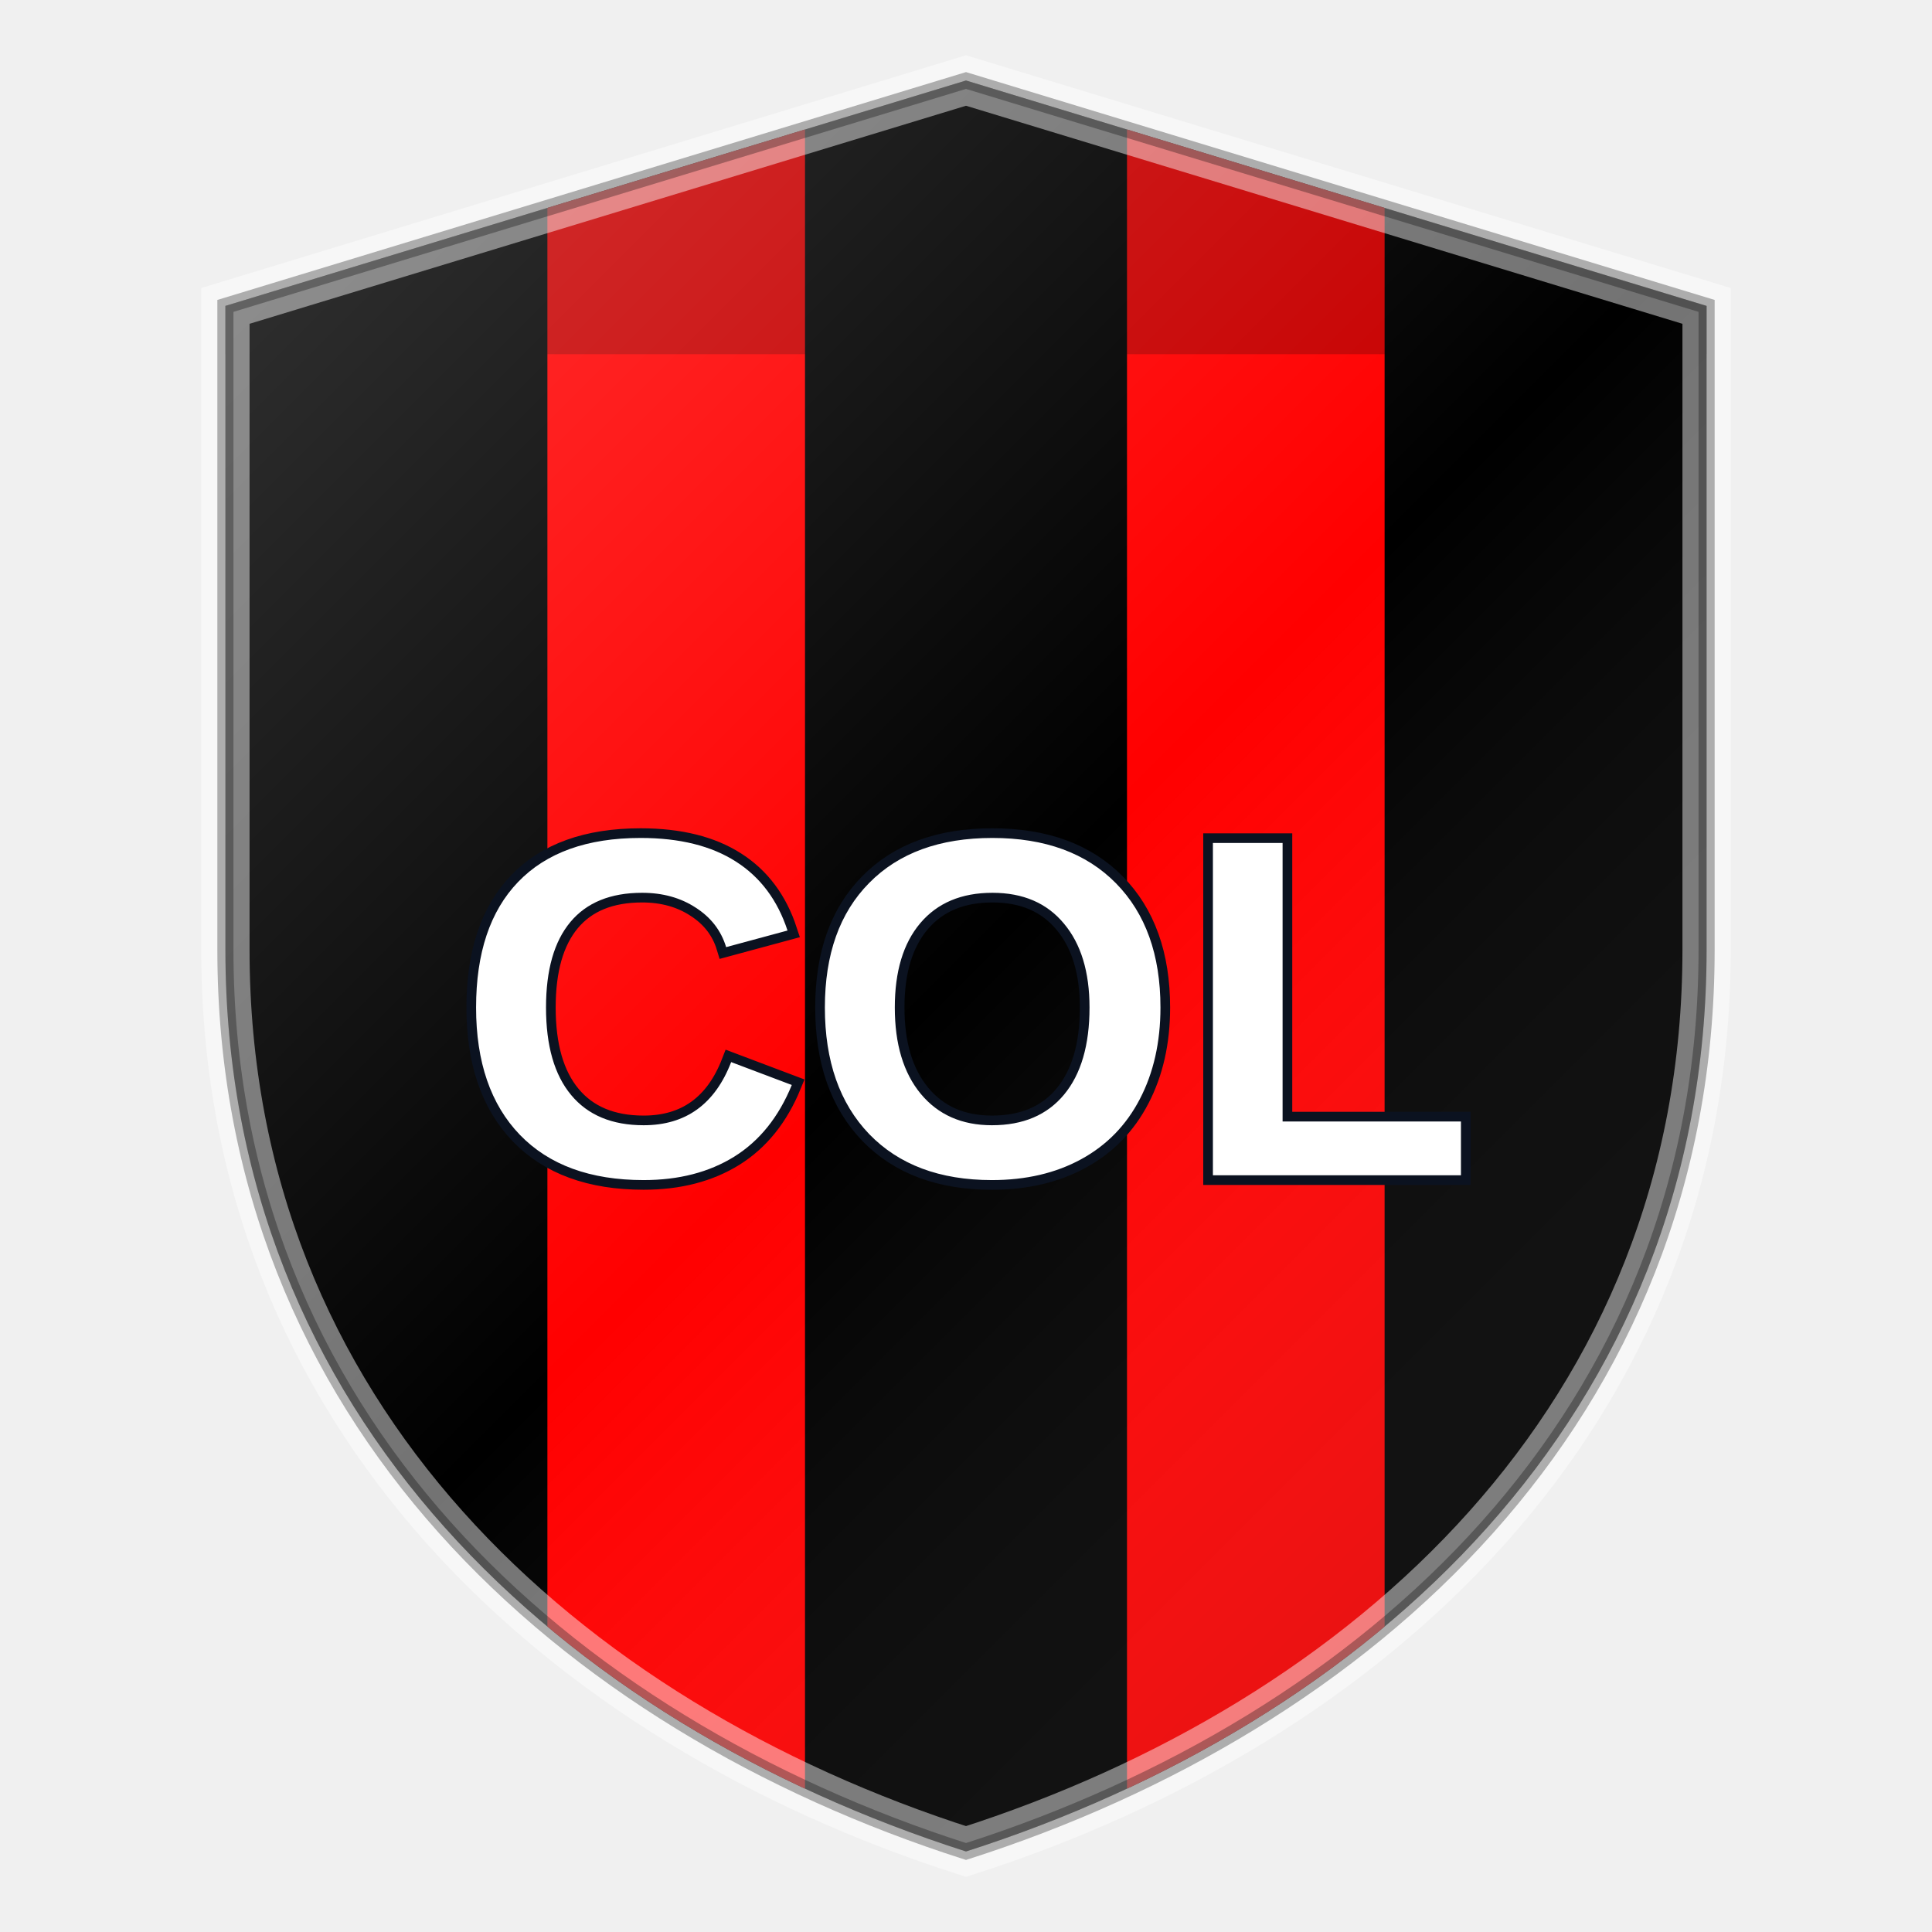
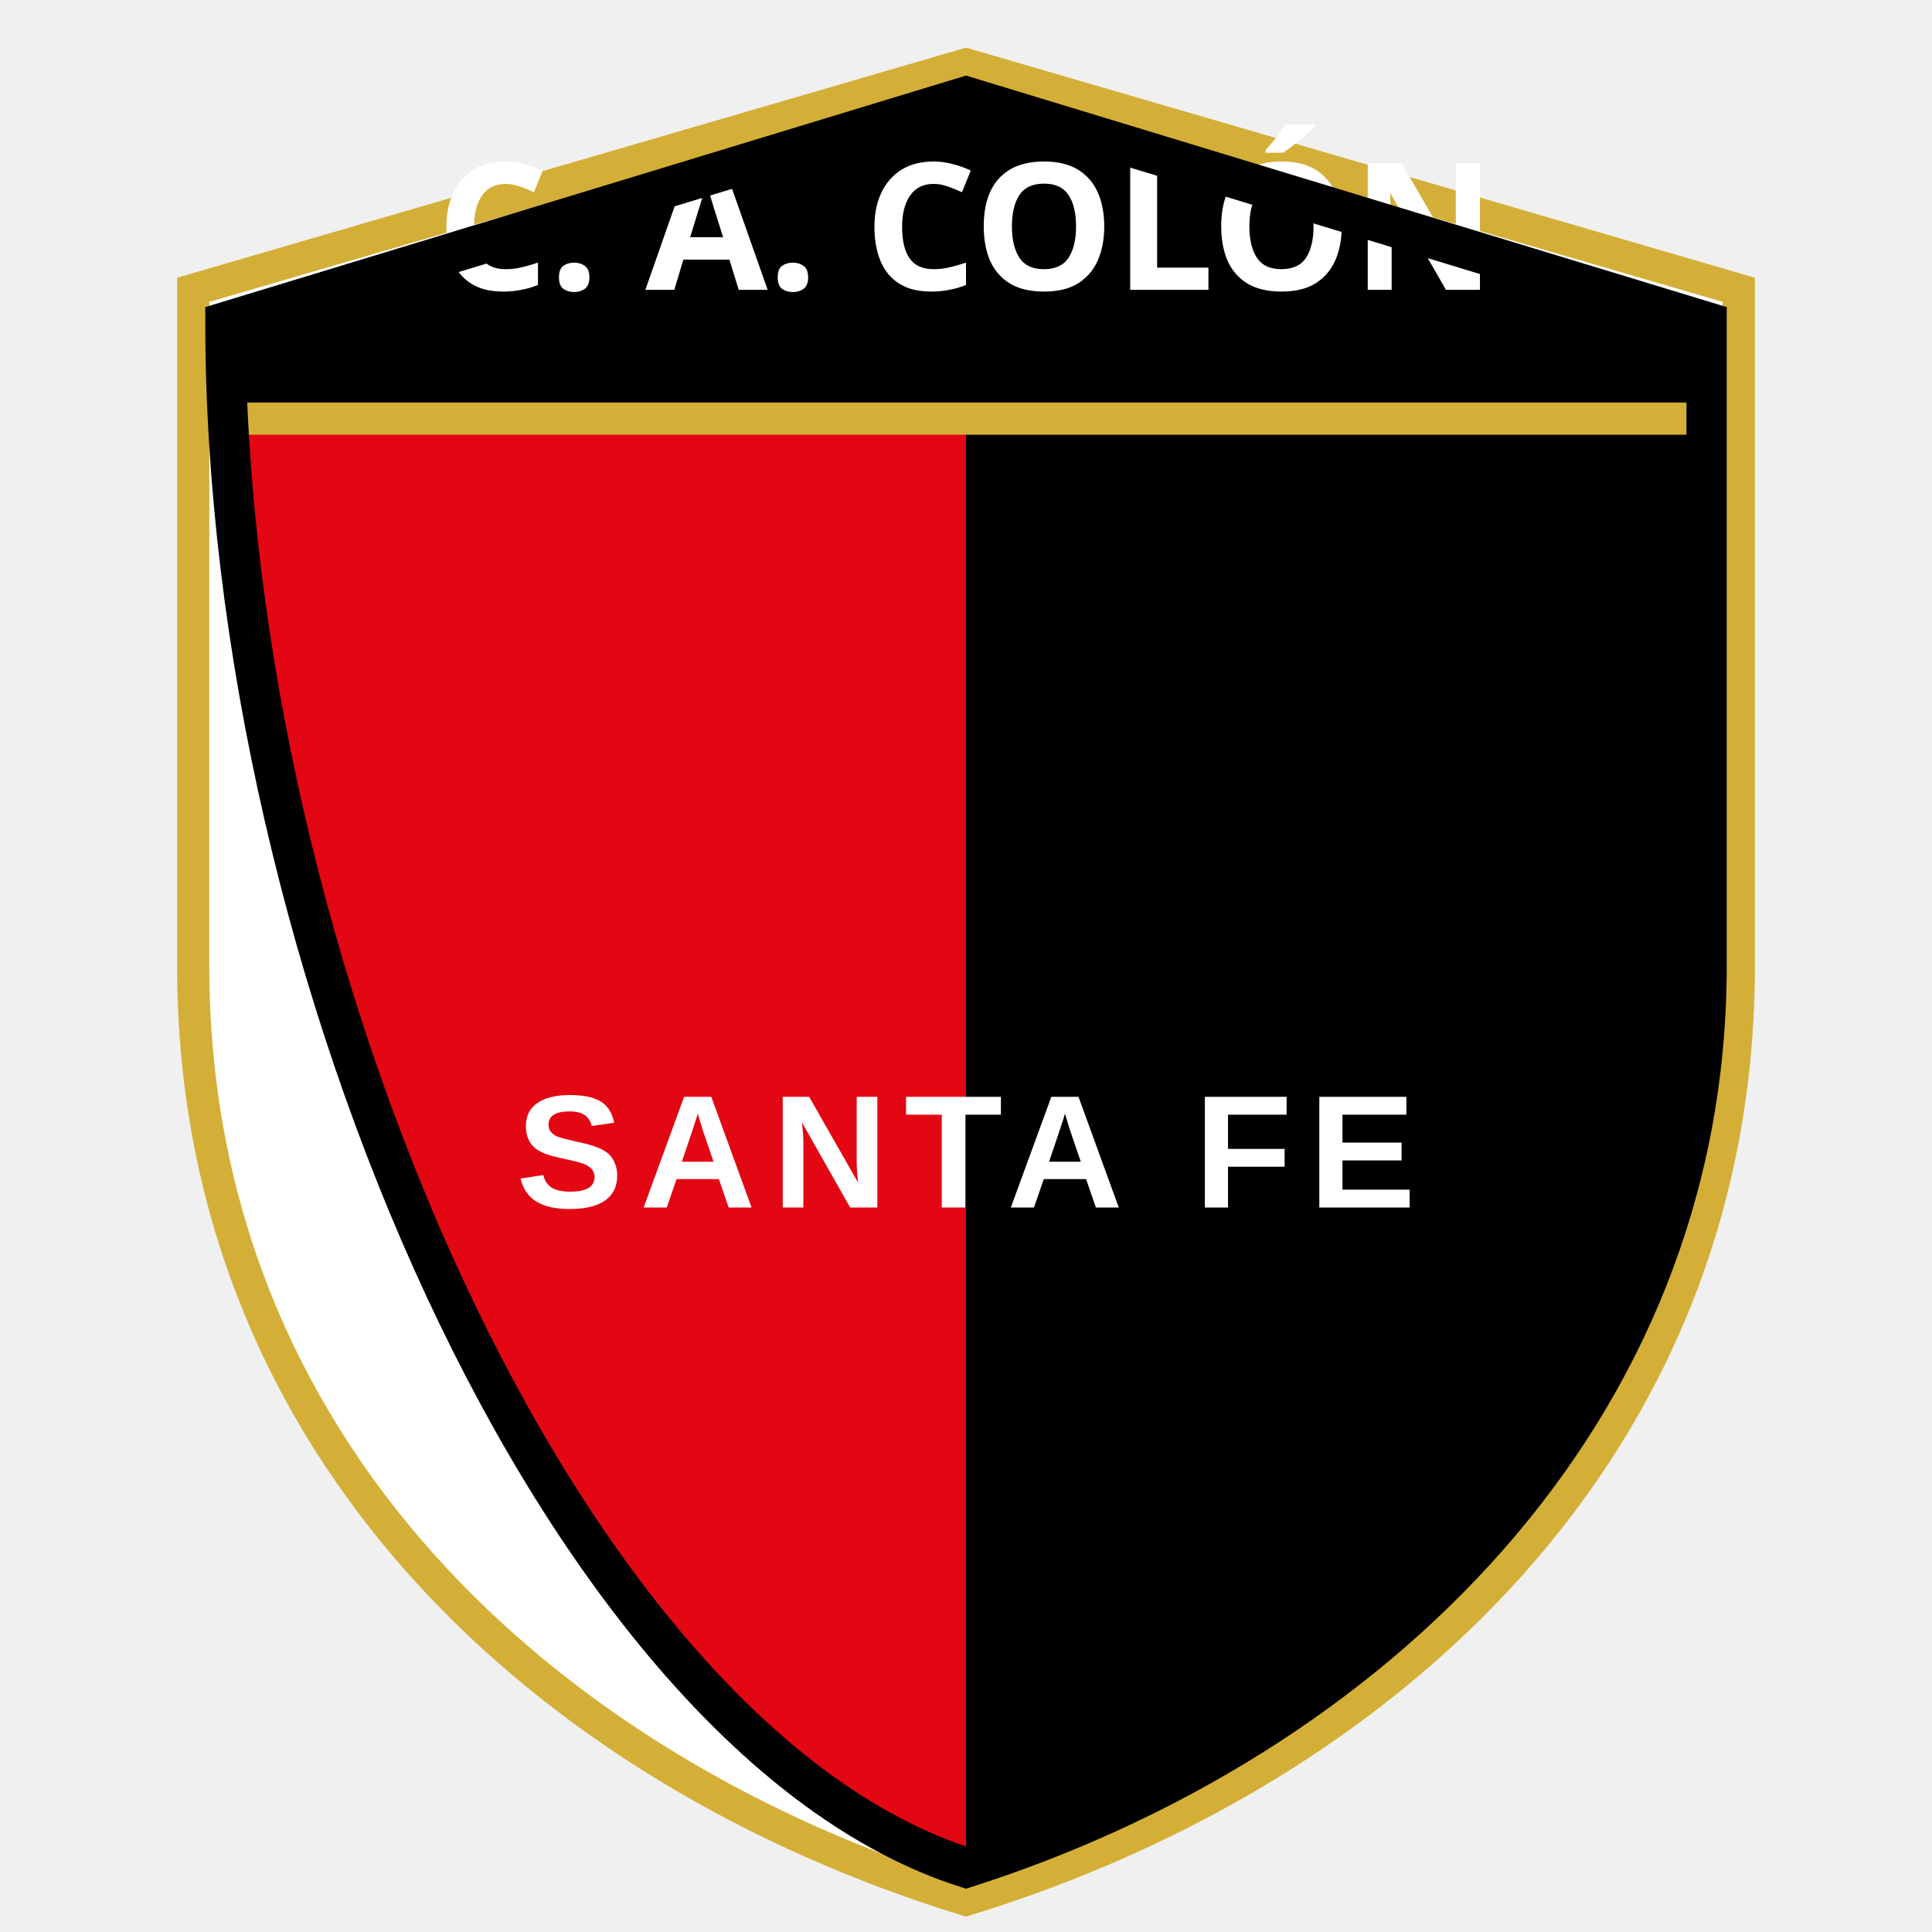
- <svg xmlns="http://www.w3.org/2000/svg" viewBox="0 0 120 120" width="120" height="120" role="img" aria-label="Colón de Santa Fe">
+ <svg xmlns="http://www.w3.org/2000/svg" viewBox="0 0 120 120" width="120" height="120">
  <defs>
-     <linearGradient id="base" x1="0" y1="0" x2="0" y2="1">
-       <stop offset="0" stop-color="#000000" />
-       <stop offset="1" stop-color="#FF0000" />
-     </linearGradient>
-     <linearGradient id="luz" x1="0" y1="0" x2="1" y2="1">
-       <stop offset="0" stop-color="#ffffff" stop-opacity="0.25" />
-       <stop offset="0.5" stop-color="#ffffff" stop-opacity="0" />
-       <stop offset="1" stop-color="#000000" stop-opacity="0.28" />
-     </linearGradient>
-     <clipPath id="dentro">
-       <path d="M60 5 L106 19 V59 C106 88 85 107 60 115 C35 107 14 88 14 59 V19 Z" />
+     <clipPath id="c-col">
+       <path d="M60 6 L106 20 V60 C106 88 85 108 60 116 C35 108 14 60 14 20 Z" />
    </clipPath>
  </defs>
-   <path d="M60 5 L106 19 V59 C106 88 85 107 60 115 C35 107 14 88 14 59 V19 Z" fill="#000000" />
-   <g clip-path="url(#dentro)">
-     <rect x="34" y="0" width="16" height="120" fill="#FF0000" />
-     <rect x="70" y="0" width="16" height="120" fill="#FF0000" />
+   <path d="M60 4 L108 18 V60 C108 90 86 110 60 118 C34 110 12 90 12 60 V18 Z" fill="#FFFFFF" stroke="#D4AF37" stroke-width="2" />
+   <g clip-path="url(#c-col)">
+     <rect x="0" y="0" width="60" height="120" fill="#E30613" />
+     <rect x="60" y="0" width="60" height="120" fill="#000000" />
+     <rect x="0" y="0" width="120" height="26" fill="#000000" />
+     <line x1="0" y1="26" x2="120" y2="26" stroke="#D4AF37" stroke-width="2" />
  </g>
-   <g clip-path="url(#dentro)">
-     <rect x="0" y="0" width="120" height="22" fill="#000000" fill-opacity="0.22" />
-     <rect x="0" y="0" width="120" height="120" fill="url(#luz)" />
-   </g>
-   <path d="M60 5 L106 19 V59 C106 88 85 107 60 115 C35 107 14 88 14 59 V19 Z" fill="none" stroke="#ffffff" stroke-opacity="0.45" stroke-width="3" />
-   <path d="M60 5 L106 19 V59 C106 88 85 107 60 115 C35 107 14 88 14 59 V19 Z" fill="none" stroke="#000000" stroke-opacity="0.30" stroke-width="1" />
-   <text x="60" y="73" text-anchor="middle" font-family="Impact, 'Arial Black', Arial, sans-serif" font-size="30" font-weight="900" fill="#ffffff" stroke="#0b1220" stroke-width="1.2" paint-order="stroke">COL</text>
+   <text x="60" y="18" text-anchor="middle" font-family="'Arial Black', Impact, sans-serif" font-size="11" font-weight="900" fill="#FFFFFF">C. A. COLÓN</text>
+   <text x="60" y="75" text-anchor="middle" font-family="Arial, sans-serif" font-size="10" font-weight="900" fill="#FFFFFF" letter-spacing="1">SANTA FE</text>
+   <path d="M60 6 L106 20 V60 C106 88 85 108 60 116 C35 108 14 60 14 20 Z" fill="none" stroke="#000000" stroke-width="2.5" />
</svg>
